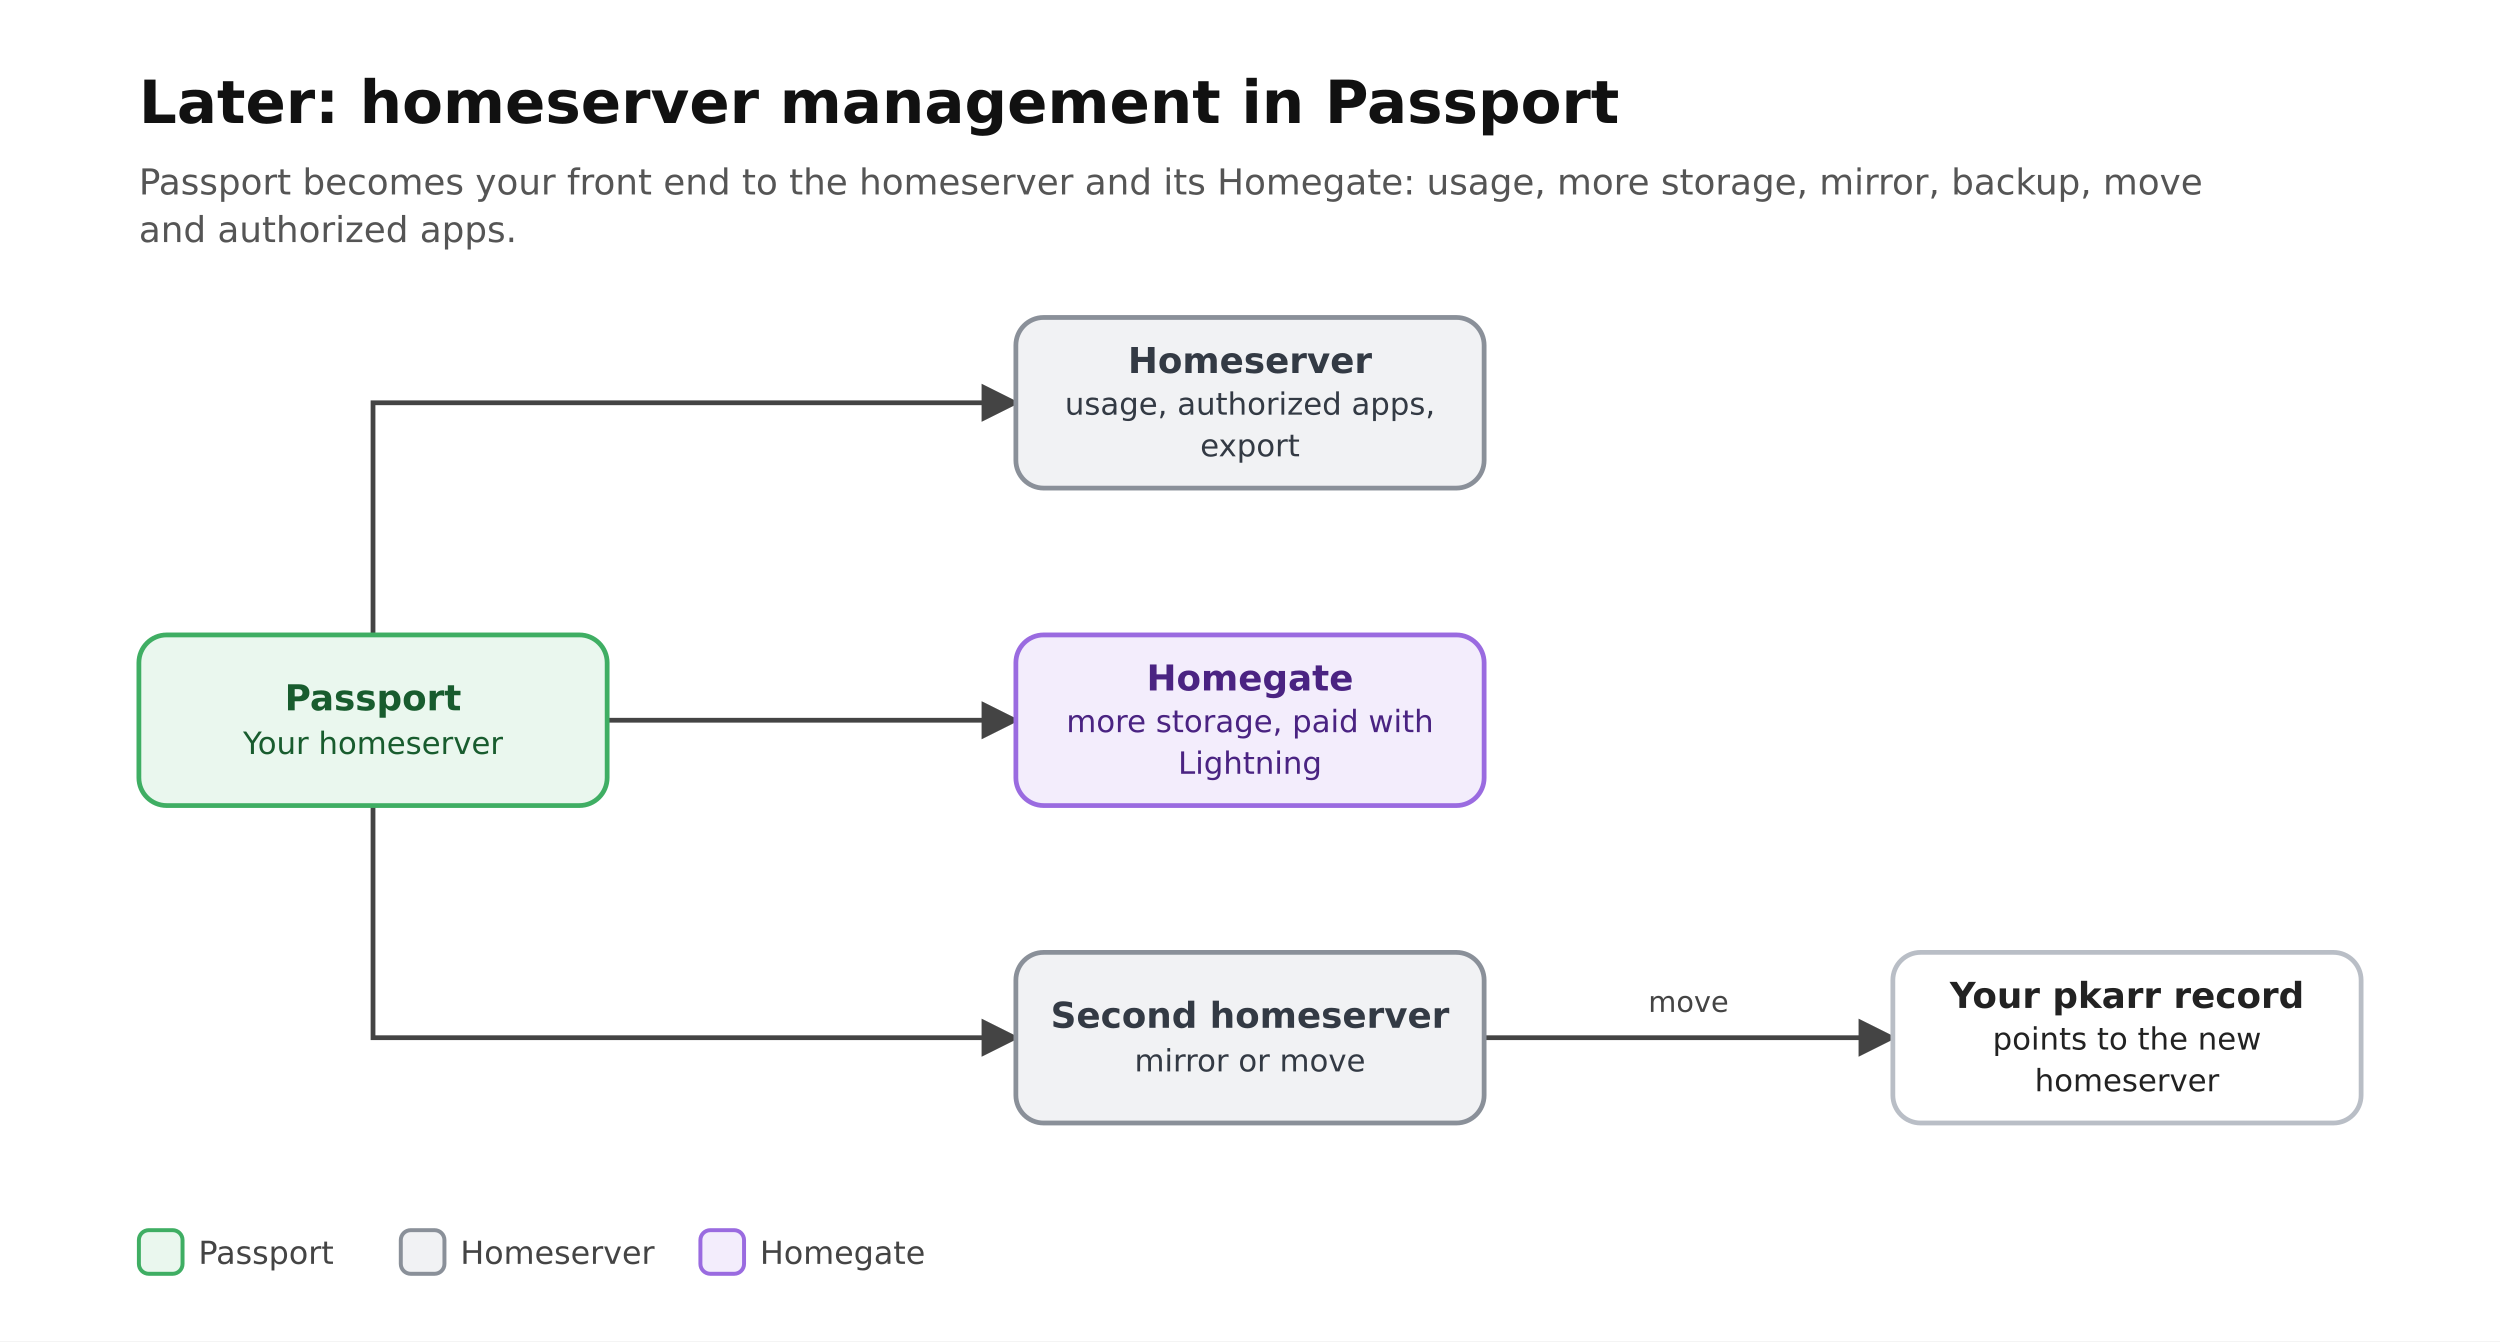
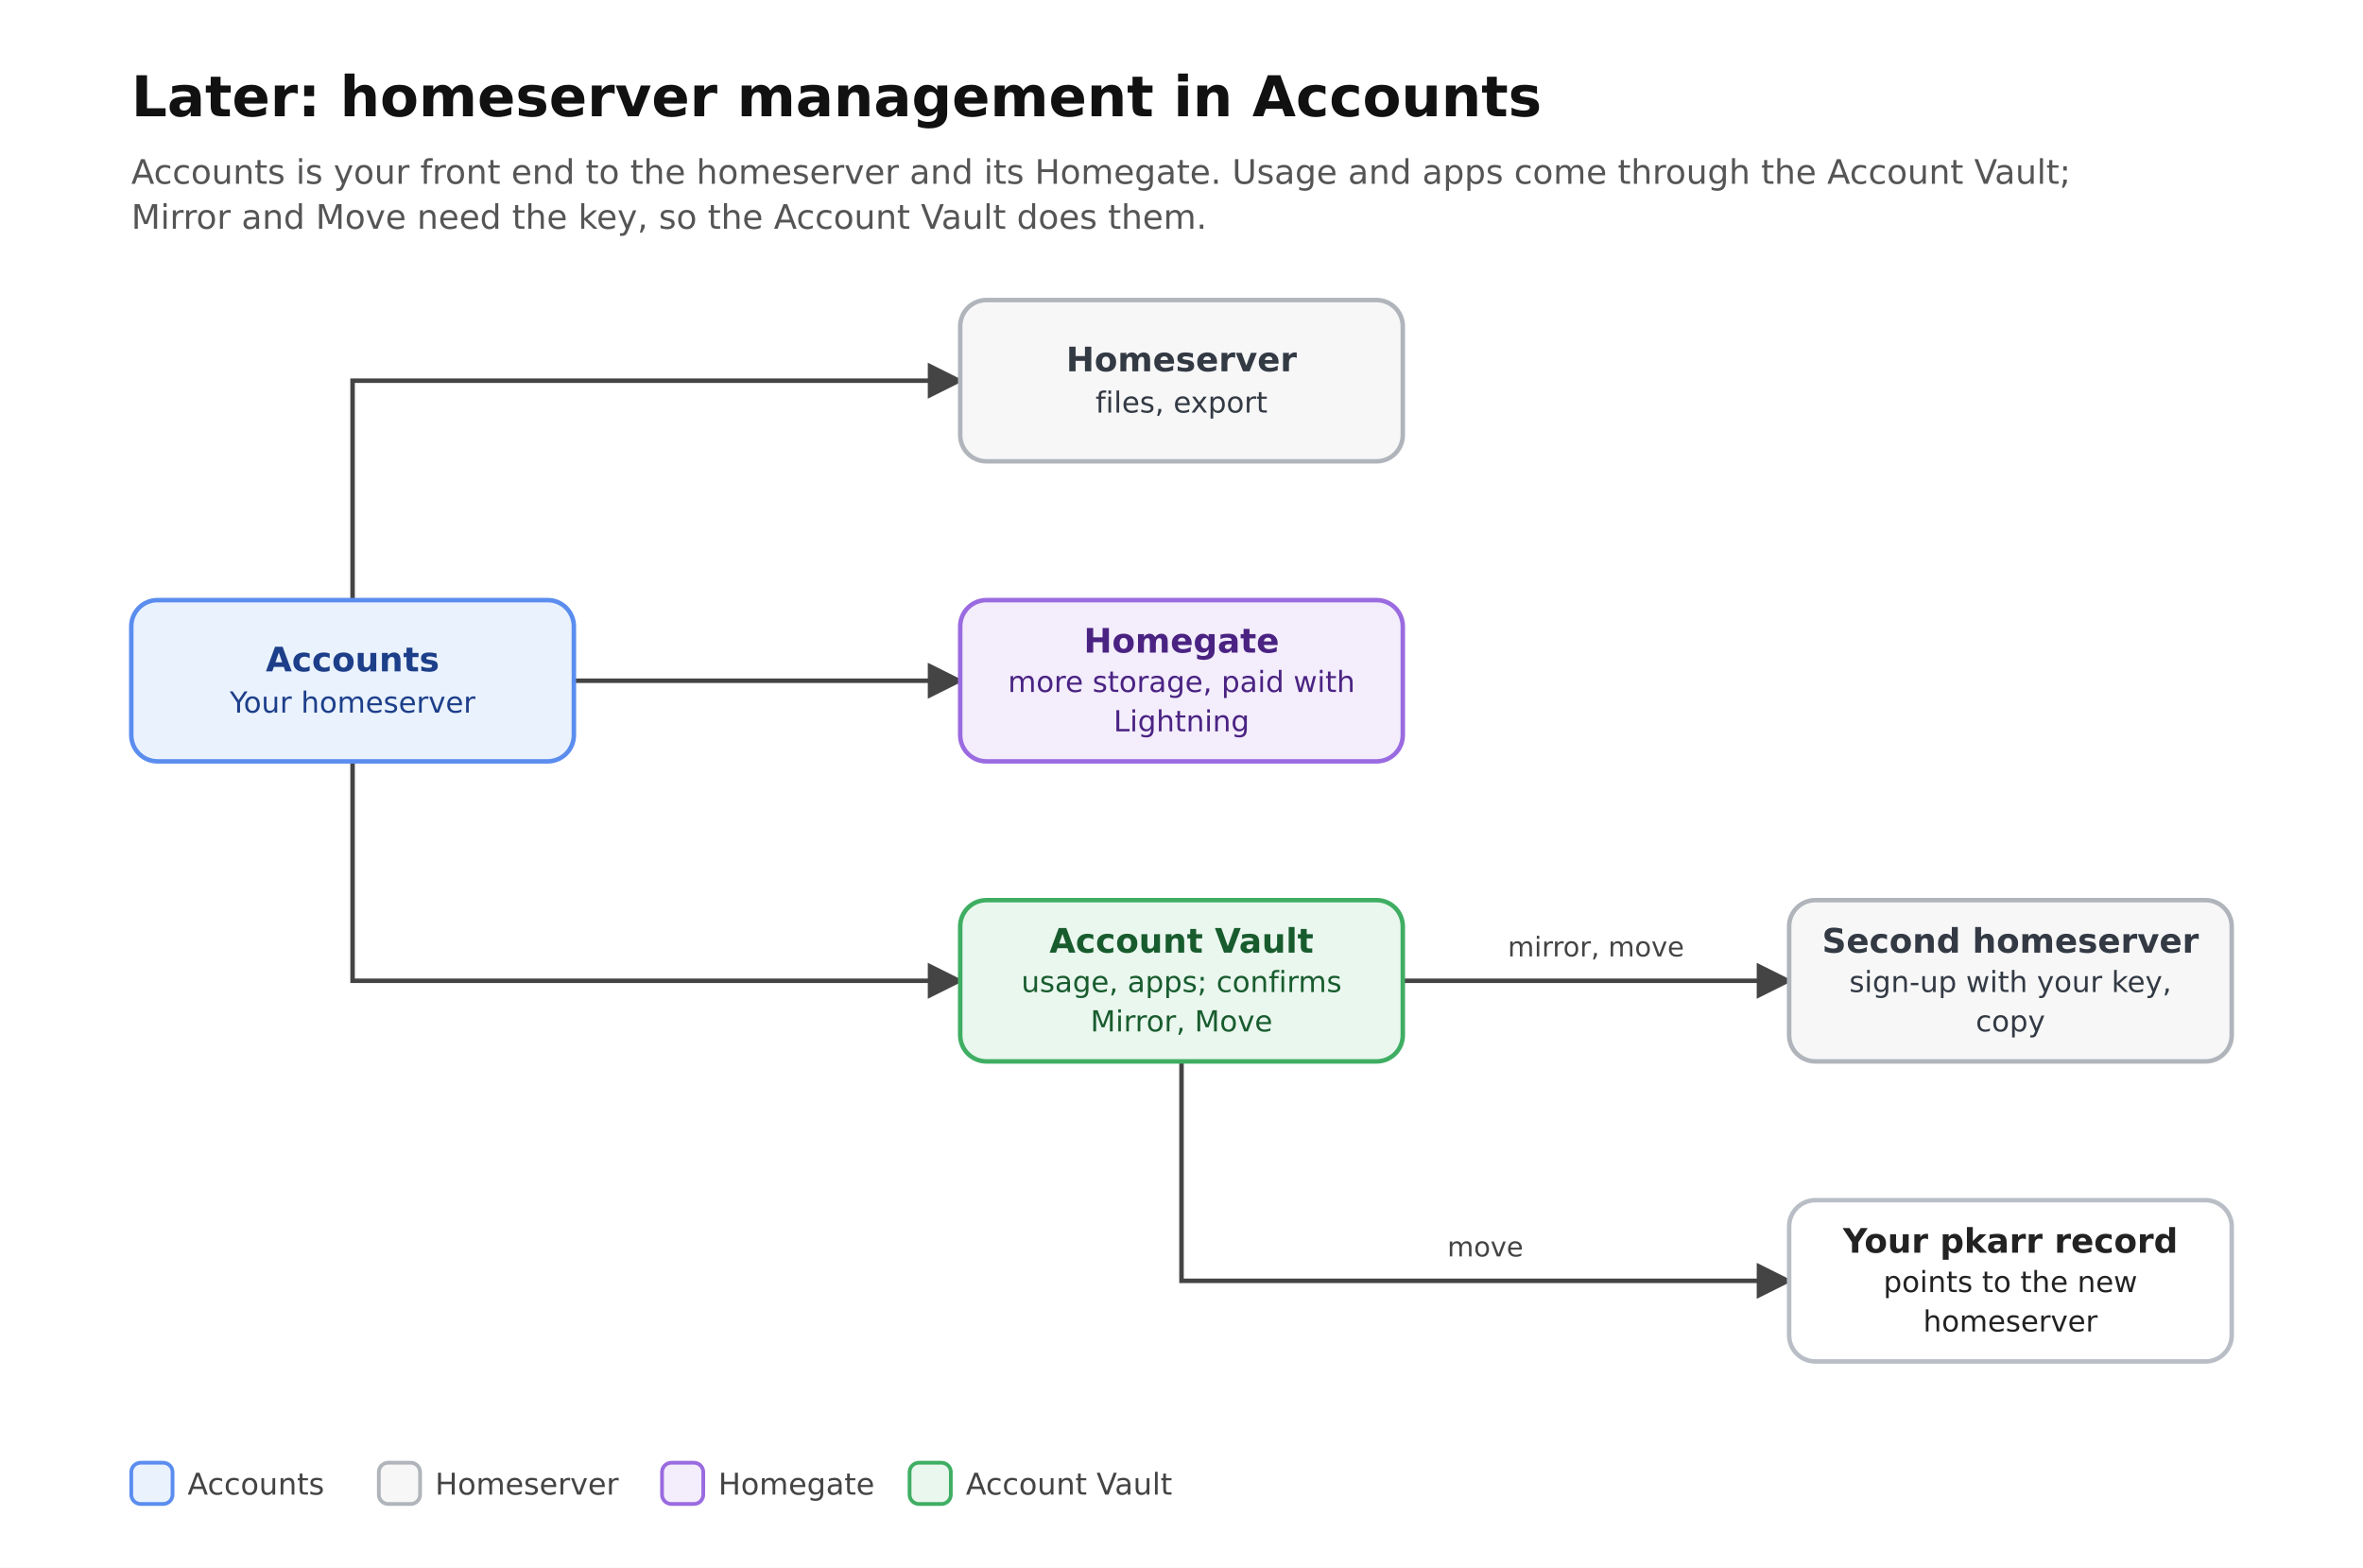
- <svg xmlns="http://www.w3.org/2000/svg" viewBox="0 0 1260 676" width="1260" height="676" font-family="DejaVu Sans, Verdana, sans-serif">
+ <svg xmlns="http://www.w3.org/2000/svg" viewBox="0 0 1260 836" width="1260" height="836" font-family="DejaVu Sans, Verdana, sans-serif">
  <defs>
    <marker id="ar" viewBox="0 0 10 10" refX="9" refY="5" markerWidth="8" markerHeight="8" orient="auto">
      <path d="M0,0 L10,5 L0,10 z" fill="#444" />
    </marker>
    <marker id="ag" viewBox="0 0 10 10" refX="9" refY="5" markerWidth="8" markerHeight="8" orient="auto">
      <path d="M0,0 L10,5 L0,10 z" fill="#2E9A50" />
    </marker>
  </defs>
-   <rect width="1260" height="676" fill="#FFFFFF" />
-   <text x="70" y="62" font-size="30" font-weight="bold" fill="#111">Later: homeserver management in Passport</text>
-   <text x="70" y="98" font-size="18" fill="#555">Passport becomes your front end to the homeserver and its Homegate: usage, more storage, mirror, backup, move</text>
-   <text x="70" y="122" font-size="18" fill="#555">and authorized apps.</text>
+   <rect width="1260" height="836" fill="#FFFFFF" />
+   <text x="70" y="62" font-size="30" font-weight="bold" fill="#111">Later: homeserver management in Accounts</text>
+   <text x="70" y="98" font-size="18" fill="#555">Accounts is your front end to the homeserver and its Homegate. Usage and apps come through the Account Vault;</text>
+   <text x="70" y="122" font-size="18" fill="#555">Mirror and Move need the key, so the Account Vault does them.</text>
  <path d="M188,320 L188,203 L512,203" fill="none" stroke="#444" stroke-width="2.4" marker-end="url(#ar)" />
  <path d="M306,363 L512,363" fill="none" stroke="#444" stroke-width="2.4" marker-end="url(#ar)" />
  <path d="M188,406 L188,523 L512,523" fill="none" stroke="#444" stroke-width="2.4" marker-end="url(#ar)" />
  <path d="M748,523 L954,523" fill="none" stroke="#444" stroke-width="2.4" marker-end="url(#ar)" />
-   <rect x="70" y="320" width="236" height="86" rx="14" fill="#EAF7EE" stroke="#3FAE63" stroke-width="2.4" />
-   <text x="188" y="358" font-size="18" font-weight="bold" fill="#185C2E" text-anchor="middle">Passport</text>
-   <text x="188" y="380" font-size="15.5" fill="#185C2E" text-anchor="middle">Your homeserver</text>
-   <rect x="512" y="160" width="236" height="86" rx="14" fill="#F1F2F4" stroke="#8A9099" stroke-width="2.4" />
-   <text x="630" y="188" font-size="18" font-weight="bold" fill="#333A44" text-anchor="middle">Homeserver</text>
-   <text x="630" y="209" font-size="15.5" fill="#333A44" text-anchor="middle">usage, authorized apps,</text>
-   <text x="630" y="230" font-size="15.5" fill="#333A44" text-anchor="middle">export</text>
+   <path d="M630,566 L630,683 L954,683" fill="none" stroke="#444" stroke-width="2.4" marker-end="url(#ar)" />
+   <rect x="70" y="320" width="236" height="86" rx="14" fill="#EAF2FE" stroke="#5B8DEF" stroke-width="2.4" />
+   <text x="188" y="358" font-size="18" font-weight="bold" fill="#1D3F8A" text-anchor="middle">Accounts</text>
+   <text x="188" y="380" font-size="15.5" fill="#1D3F8A" text-anchor="middle">Your homeserver</text>
+   <rect x="512" y="160" width="236" height="86" rx="14" fill="#F7F7F8" stroke="#B0B4BB" stroke-width="2.4" />
+   <text x="630" y="198" font-size="18" font-weight="bold" fill="#333A44" text-anchor="middle">Homeserver</text>
+   <text x="630" y="220" font-size="15.5" fill="#333A44" text-anchor="middle">files, export</text>
  <rect x="512" y="320" width="236" height="86" rx="14" fill="#F3EDFC" stroke="#9A6BE0" stroke-width="2.4" />
  <text x="630" y="348" font-size="18" font-weight="bold" fill="#4A2382" text-anchor="middle">Homegate</text>
  <text x="630" y="369" font-size="15.5" fill="#4A2382" text-anchor="middle">more storage, paid with</text>
  <text x="630" y="390" font-size="15.5" fill="#4A2382" text-anchor="middle">Lightning</text>
-   <rect x="512" y="480" width="236" height="86" rx="14" fill="#F1F2F4" stroke="#8A9099" stroke-width="2.4" />
-   <text x="630" y="518" font-size="18" font-weight="bold" fill="#333A44" text-anchor="middle">Second homeserver</text>
-   <text x="630" y="540" font-size="15.5" fill="#333A44" text-anchor="middle">mirror or move</text>
-   <rect x="954" y="480" width="236" height="86" rx="14" fill="#FFFFFF" stroke="#B9BEC6" stroke-width="2.4" />
-   <text x="1072" y="508" font-size="18" font-weight="bold" fill="#222222" text-anchor="middle">Your pkarr record</text>
-   <text x="1072" y="529" font-size="15.5" fill="#222222" text-anchor="middle">points to the new</text>
-   <text x="1072" y="550" font-size="15.5" fill="#222222" text-anchor="middle">homeserver</text>
-   <rect x="829" y="492" width="45" height="25" rx="6" fill="#FFFFFF" opacity="0.92" />
-   <text x="851" y="510" font-size="14.5" fill="#444" text-anchor="middle">move</text>
-   <rect x="70" y="620" width="22" height="22" rx="5" fill="#EAF7EE" stroke="#3FAE63" stroke-width="2" />
-   <text x="100" y="637" font-size="16" fill="#444">Passport</text>
-   <rect x="202.0" y="620" width="22" height="22" rx="5" fill="#F1F2F4" stroke="#8A9099" stroke-width="2" />
-   <text x="232.0" y="637" font-size="16" fill="#444">Homeserver</text>
-   <rect x="353.0" y="620" width="22" height="22" rx="5" fill="#F3EDFC" stroke="#9A6BE0" stroke-width="2" />
-   <text x="383.0" y="637" font-size="16" fill="#444">Homegate</text>
+   <rect x="512" y="480" width="236" height="86" rx="14" fill="#EAF7EE" stroke="#3FAE63" stroke-width="2.4" />
+   <text x="630" y="508" font-size="18" font-weight="bold" fill="#185C2E" text-anchor="middle">Account Vault</text>
+   <text x="630" y="529" font-size="15.5" fill="#185C2E" text-anchor="middle">usage, apps; confirms</text>
+   <text x="630" y="550" font-size="15.5" fill="#185C2E" text-anchor="middle">Mirror, Move</text>
+   <rect x="954" y="480" width="236" height="86" rx="14" fill="#F7F7F8" stroke="#B0B4BB" stroke-width="2.4" />
+   <text x="1072" y="508" font-size="18" font-weight="bold" fill="#333A44" text-anchor="middle">Second homeserver</text>
+   <text x="1072" y="529" font-size="15.5" fill="#333A44" text-anchor="middle">sign-up with your key,</text>
+   <text x="1072" y="550" font-size="15.5" fill="#333A44" text-anchor="middle">copy</text>
+   <rect x="954" y="640" width="236" height="86" rx="14" fill="#FFFFFF" stroke="#B9BEC6" stroke-width="2.4" />
+   <text x="1072" y="668" font-size="18" font-weight="bold" fill="#222222" text-anchor="middle">Your pkarr record</text>
+   <text x="1072" y="689" font-size="15.5" fill="#222222" text-anchor="middle">points to the new</text>
+   <text x="1072" y="710" font-size="15.5" fill="#222222" text-anchor="middle">homeserver</text>
+   <rect x="796" y="492" width="110" height="25" rx="6" fill="#FFFFFF" opacity="0.92" />
+   <text x="851" y="510" font-size="14.5" fill="#444" text-anchor="middle">mirror, move</text>
+   <rect x="770" y="652" width="45" height="25" rx="6" fill="#FFFFFF" opacity="0.92" />
+   <text x="792" y="670" font-size="14.5" fill="#444" text-anchor="middle">move</text>
+   <rect x="70" y="780" width="22" height="22" rx="5" fill="#EAF2FE" stroke="#5B8DEF" stroke-width="2" />
+   <text x="100" y="797" font-size="16" fill="#444">Accounts</text>
+   <rect x="202.0" y="780" width="22" height="22" rx="5" fill="#F7F7F8" stroke="#B0B4BB" stroke-width="2" />
+   <text x="232.0" y="797" font-size="16" fill="#444">Homeserver</text>
+   <rect x="353.0" y="780" width="22" height="22" rx="5" fill="#F3EDFC" stroke="#9A6BE0" stroke-width="2" />
+   <text x="383.0" y="797" font-size="16" fill="#444">Homegate</text>
+   <rect x="485.0" y="780" width="22" height="22" rx="5" fill="#EAF7EE" stroke="#3FAE63" stroke-width="2" />
+   <text x="515.0" y="797" font-size="16" fill="#444">Account Vault</text>
</svg>
